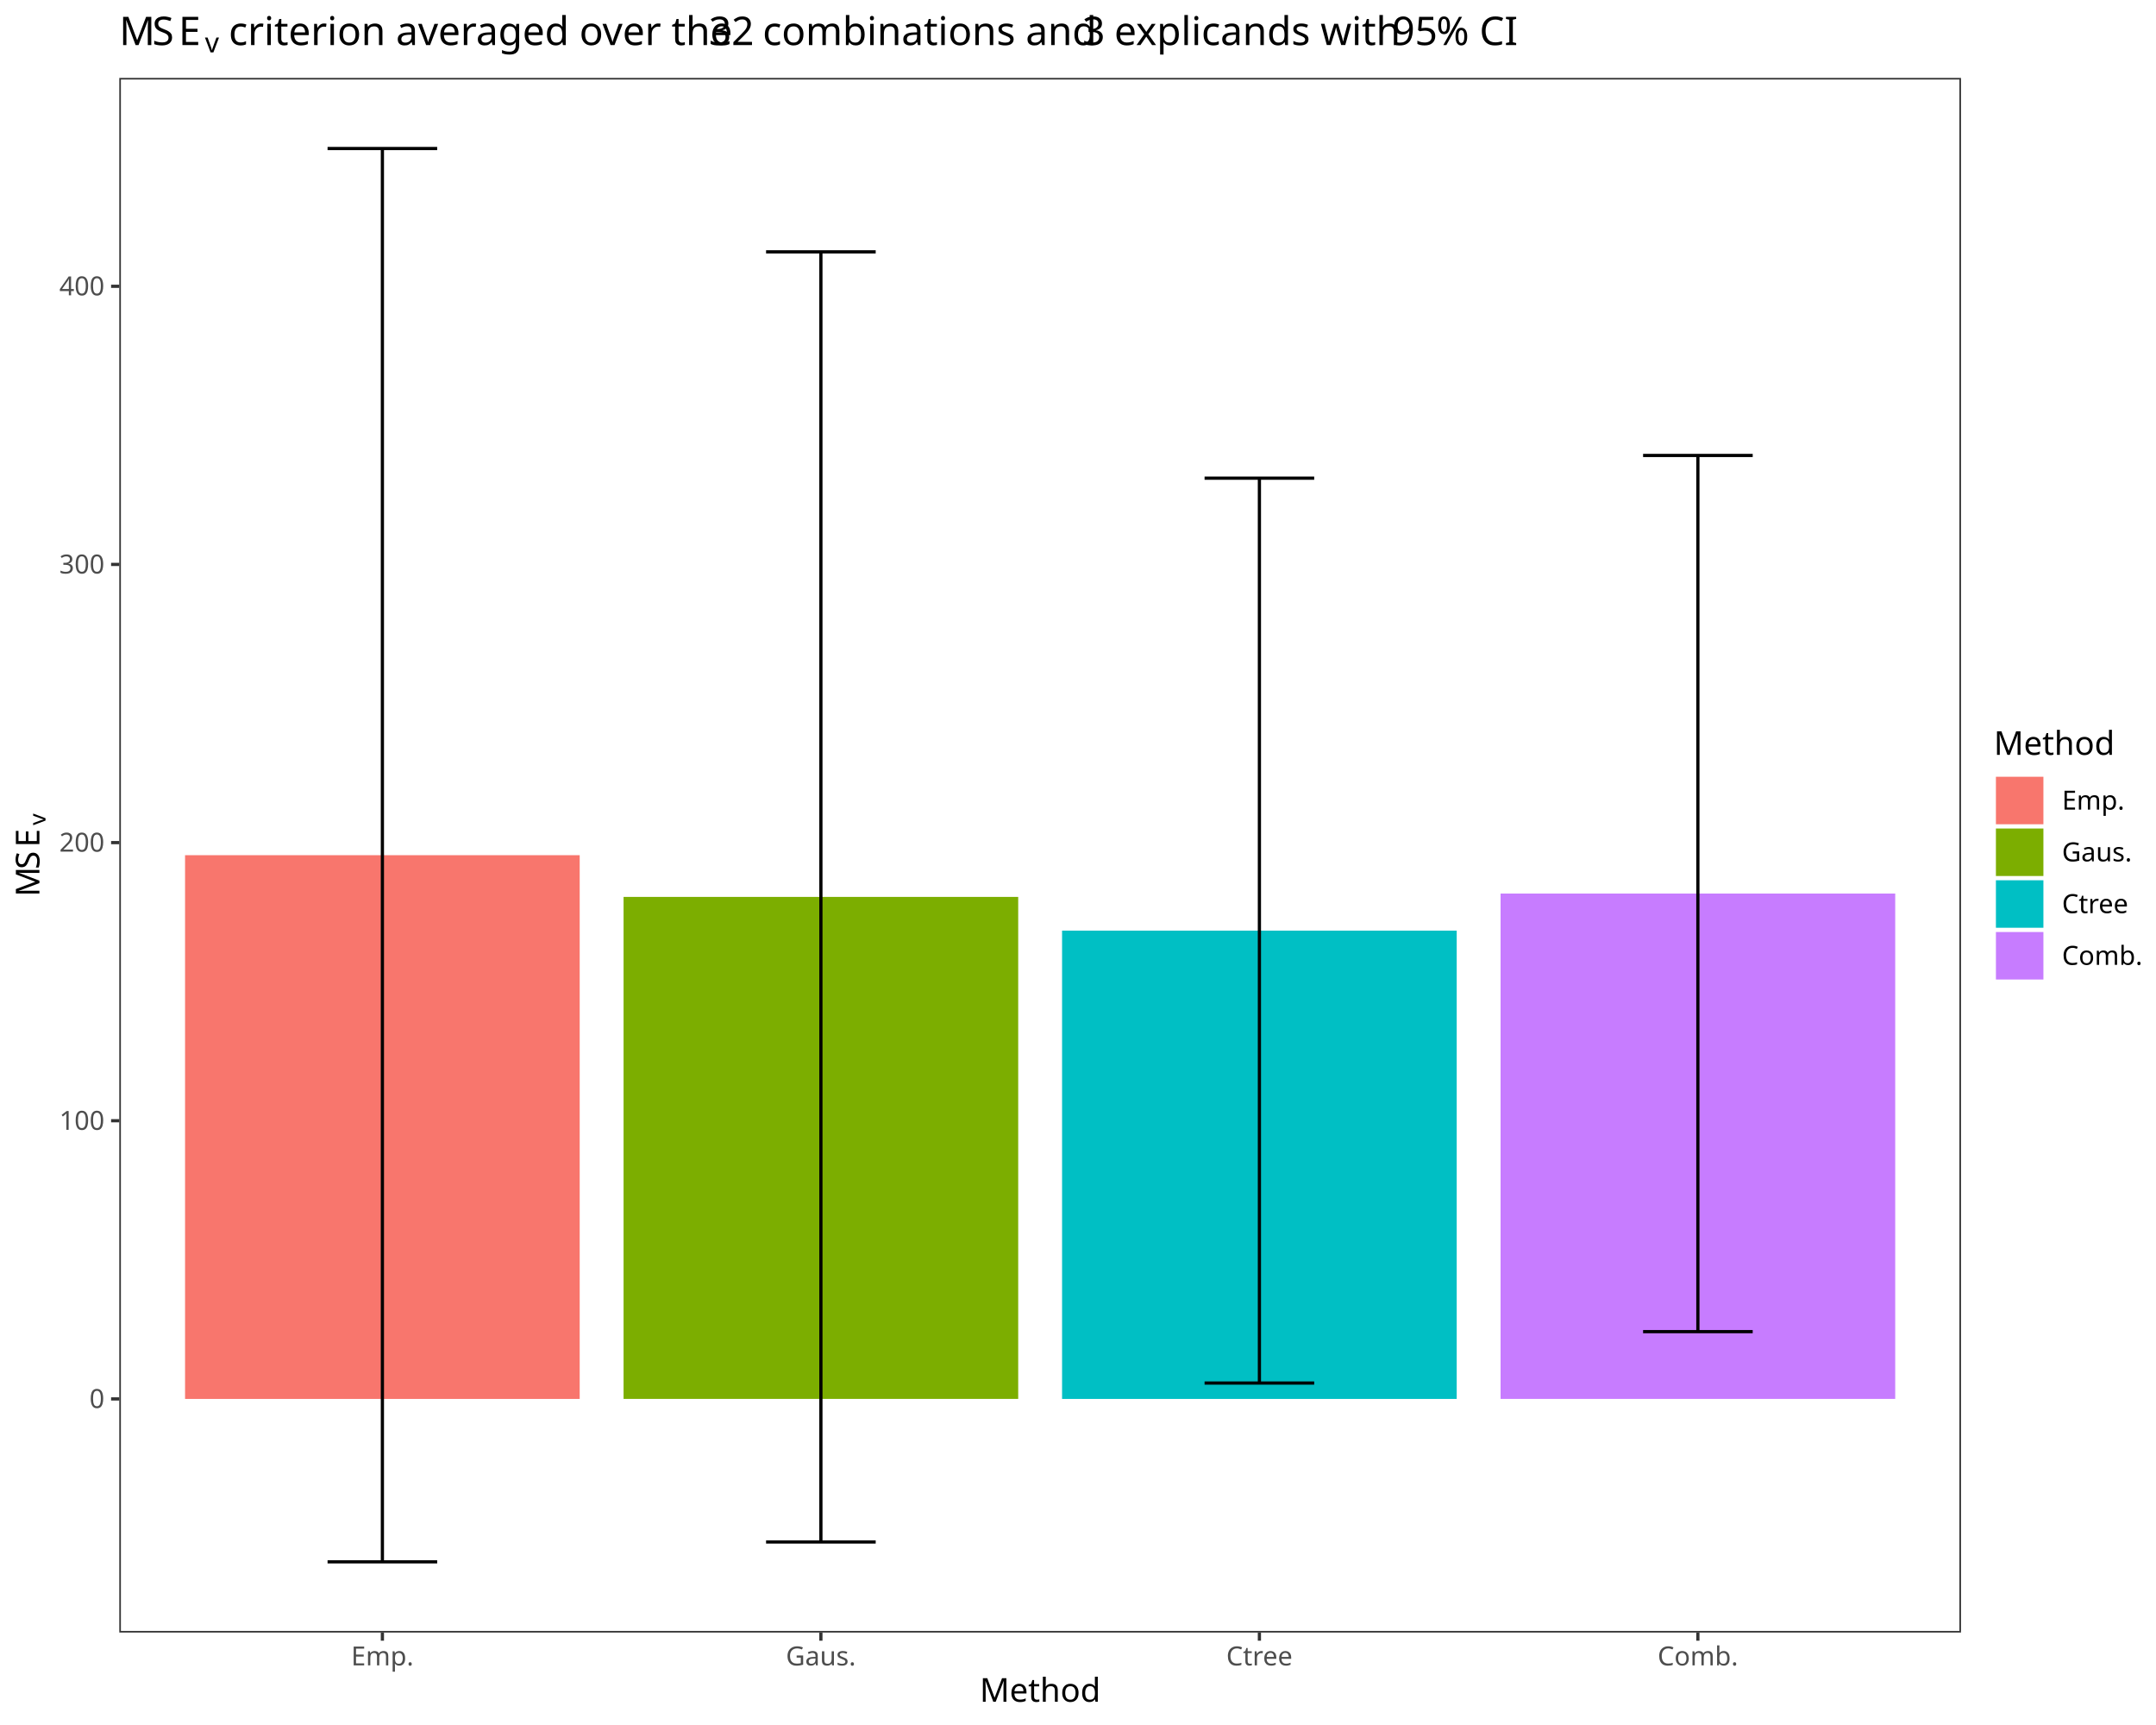
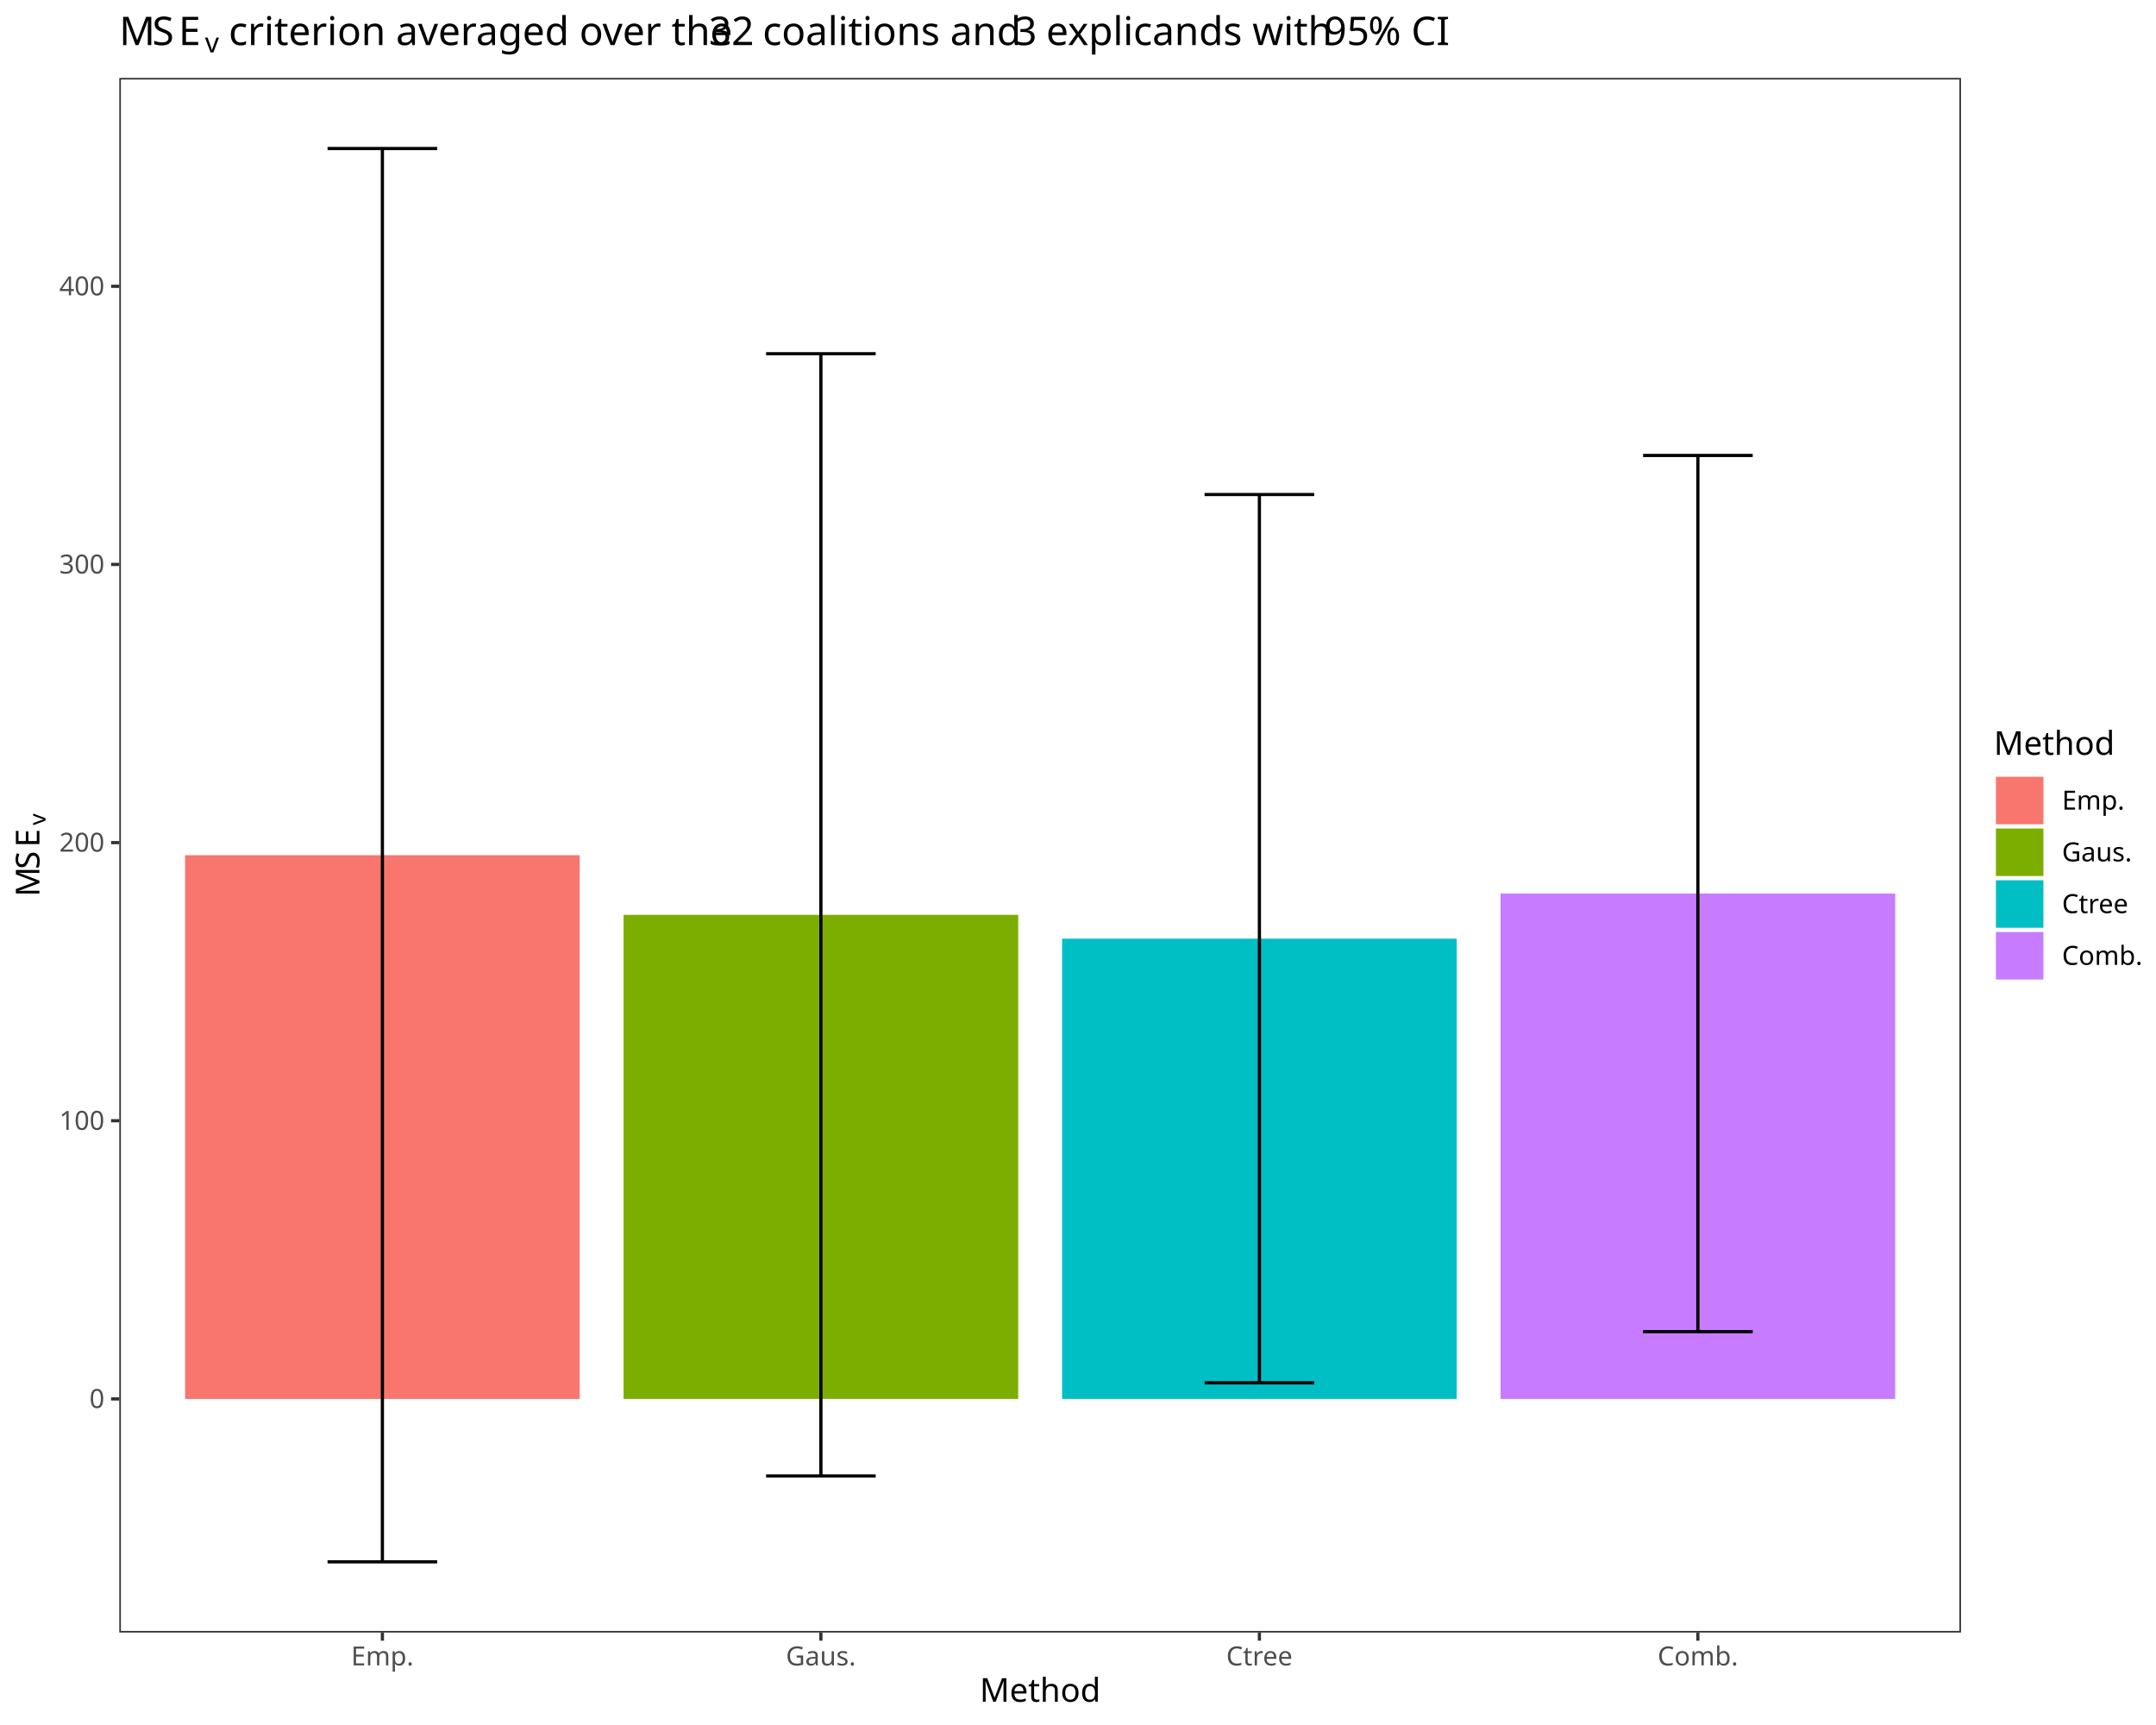
<svg xmlns="http://www.w3.org/2000/svg" class="svglite" data-engine-version="2.0" width="720.00pt" height="576.00pt" viewBox="0 0 720.00 576.00">
  <defs>
    <style type="text/css">
    .svglite line, .svglite polyline, .svglite polygon, .svglite path, .svglite rect, .svglite circle {
      fill: none;
      stroke: #000000;
      stroke-linecap: round;
      stroke-linejoin: round;
      stroke-miterlimit: 10.00;
    }
  </style>
  </defs>
  <rect width="100%" height="100%" style="stroke: none; fill: #FFFFFF;" />
  <defs>
    <clipPath id="cpMC4wMHw3MjAuMDB8MC4wMHw1NzYuMDA=">
      <rect x="0.00" y="0.00" width="720.00" height="576.00" />
    </clipPath>
  </defs>
  <g clip-path="url(#cpMC4wMHw3MjAuMDB8MC4wMHw1NzYuMDA=)">
    <rect x="0.00" y="0.00" width="720.00" height="576.00" style="stroke-width: 1.07; stroke: #FFFFFF; fill: #FFFFFF;" />
  </g>
  <defs>
    <clipPath id="cpMzkuODR8NjU0Ljg4fDI2LjAxfDU0NS4xMQ==">
      <rect x="39.84" y="26.01" width="615.04" height="519.11" />
    </clipPath>
  </defs>
  <g clip-path="url(#cpMzkuODR8NjU0Ljg4fDI2LjAxfDU0NS4xMQ==)">
    <rect x="39.84" y="26.01" width="615.04" height="519.11" style="stroke-width: 1.07; stroke: none; fill: #FFFFFF;" />
    <rect x="61.80" y="285.56" width="131.79" height="181.56" style="stroke-width: 1.07; stroke: none; stroke-linecap: butt; stroke-linejoin: miter; fill: #F8766D;" />
-     <rect x="208.24" y="299.49" width="131.79" height="167.62" style="stroke-width: 1.07; stroke: none; stroke-linecap: butt; stroke-linejoin: miter; fill: #7CAE00;" />
-     <rect x="354.68" y="310.75" width="131.79" height="156.37" style="stroke-width: 1.07; stroke: none; stroke-linecap: butt; stroke-linejoin: miter; fill: #00BFC4;" />
+     <rect x="208.24" y="305.48" width="131.79" height="161.63" style="stroke-width: 1.07; stroke: none; stroke-linecap: butt; stroke-linejoin: miter; fill: #7CAE00;" />
+     <rect x="354.68" y="313.43" width="131.79" height="153.68" style="stroke-width: 1.07; stroke: none; stroke-linecap: butt; stroke-linejoin: miter; fill: #00BFC4;" />
    <rect x="501.12" y="298.37" width="131.79" height="168.74" style="stroke-width: 1.07; stroke: none; stroke-linecap: butt; stroke-linejoin: miter; fill: #C77CFF;" />
    <polyline points="109.39,49.60 146.00,49.60 " style="stroke-width: 1.07; stroke-linecap: butt;" />
    <polyline points="127.70,49.60 127.70,521.52 " style="stroke-width: 1.07; stroke-linecap: butt;" />
    <polyline points="109.39,521.52 146.00,521.52 " style="stroke-width: 1.07; stroke-linecap: butt;" />
-     <polyline points="255.83,84.10 292.44,84.10 " style="stroke-width: 1.07; stroke-linecap: butt;" />
-     <polyline points="274.14,84.10 274.14,514.89 " style="stroke-width: 1.07; stroke-linecap: butt;" />
-     <polyline points="255.83,514.89 292.44,514.89 " style="stroke-width: 1.07; stroke-linecap: butt;" />
-     <polyline points="402.27,159.67 438.88,159.67 " style="stroke-width: 1.07; stroke-linecap: butt;" />
-     <polyline points="420.58,159.67 420.58,461.82 " style="stroke-width: 1.07; stroke-linecap: butt;" />
-     <polyline points="402.27,461.82 438.88,461.82 " style="stroke-width: 1.07; stroke-linecap: butt;" />
+     <polyline points="255.83,118.11 292.44,118.11 " style="stroke-width: 1.07; stroke-linecap: butt;" />
+     <polyline points="274.14,118.11 274.14,492.85 " style="stroke-width: 1.07; stroke-linecap: butt;" />
+     <polyline points="255.83,492.85 292.44,492.85 " style="stroke-width: 1.07; stroke-linecap: butt;" />
+     <polyline points="402.27,165.13 438.88,165.13 " style="stroke-width: 1.07; stroke-linecap: butt;" />
+     <polyline points="420.58,165.13 420.58,461.74 " style="stroke-width: 1.07; stroke-linecap: butt;" />
+     <polyline points="402.27,461.74 438.88,461.74 " style="stroke-width: 1.07; stroke-linecap: butt;" />
    <polyline points="548.71,152.09 585.32,152.09 " style="stroke-width: 1.07; stroke-linecap: butt;" />
    <polyline points="567.01,152.09 567.01,444.66 " style="stroke-width: 1.07; stroke-linecap: butt;" />
    <polyline points="548.71,444.66 585.32,444.66 " style="stroke-width: 1.07; stroke-linecap: butt;" />
    <rect x="39.84" y="26.01" width="615.04" height="519.11" style="stroke-width: 1.07; stroke: #333333;" />
  </g>
  <g clip-path="url(#cpMC4wMHw3MjAuMDB8MC4wMHw1NzYuMDA=)">
    <text x="34.90" y="470.14" text-anchor="end" style="font-size: 8.80px; fill: #4D4D4D; font-family: sans;" textLength="4.89px" lengthAdjust="spacingAndGlyphs">0</text>
    <text x="34.90" y="377.26" text-anchor="end" style="font-size: 8.80px; fill: #4D4D4D; font-family: sans;" textLength="14.68px" lengthAdjust="spacingAndGlyphs">100</text>
    <text x="34.90" y="284.38" text-anchor="end" style="font-size: 8.80px; fill: #4D4D4D; font-family: sans;" textLength="14.68px" lengthAdjust="spacingAndGlyphs">200</text>
    <text x="34.90" y="191.50" text-anchor="end" style="font-size: 8.80px; fill: #4D4D4D; font-family: sans;" textLength="14.68px" lengthAdjust="spacingAndGlyphs">300</text>
    <text x="34.90" y="98.62" text-anchor="end" style="font-size: 8.80px; fill: #4D4D4D; font-family: sans;" textLength="14.68px" lengthAdjust="spacingAndGlyphs">400</text>
    <polyline points="37.10,467.12 39.84,467.12 " style="stroke-width: 1.07; stroke: #333333; stroke-linecap: butt;" />
    <polyline points="37.10,374.23 39.84,374.23 " style="stroke-width: 1.07; stroke: #333333; stroke-linecap: butt;" />
    <polyline points="37.10,281.35 39.84,281.35 " style="stroke-width: 1.07; stroke: #333333; stroke-linecap: butt;" />
    <polyline points="37.10,188.47 39.84,188.47 " style="stroke-width: 1.07; stroke: #333333; stroke-linecap: butt;" />
    <polyline points="37.10,95.59 39.84,95.59 " style="stroke-width: 1.07; stroke: #333333; stroke-linecap: butt;" />
    <polyline points="127.70,547.85 127.70,545.11 " style="stroke-width: 1.07; stroke: #333333; stroke-linecap: butt;" />
    <polyline points="274.14,547.85 274.14,545.11 " style="stroke-width: 1.07; stroke: #333333; stroke-linecap: butt;" />
    <polyline points="420.58,547.85 420.58,545.11 " style="stroke-width: 1.07; stroke: #333333; stroke-linecap: butt;" />
    <polyline points="567.01,547.85 567.01,545.11 " style="stroke-width: 1.07; stroke: #333333; stroke-linecap: butt;" />
    <text x="127.70" y="556.10" text-anchor="middle" style="font-size: 8.80px; fill: #4D4D4D; font-family: sans;" textLength="20.54px" lengthAdjust="spacingAndGlyphs">Emp.</text>
    <text x="274.14" y="556.10" text-anchor="middle" style="font-size: 8.80px; fill: #4D4D4D; font-family: sans;" textLength="23.49px" lengthAdjust="spacingAndGlyphs">Gaus.</text>
    <text x="420.58" y="556.10" text-anchor="middle" style="font-size: 8.80px; fill: #4D4D4D; font-family: sans;" textLength="21.52px" lengthAdjust="spacingAndGlyphs">Ctree</text>
    <text x="567.01" y="556.10" text-anchor="middle" style="font-size: 8.80px; fill: #4D4D4D; font-family: sans;" textLength="25.92px" lengthAdjust="spacingAndGlyphs">Comb.</text>
    <text x="347.36" y="568.24" text-anchor="middle" style="font-size: 11.00px; font-family: sans;" textLength="36.70px" lengthAdjust="spacingAndGlyphs">Method</text>
    <text transform="translate(13.16,299.41) rotate(-90)" style="font-size: 11.00px; font-family: sans;" textLength="9.17px" lengthAdjust="spacingAndGlyphs">M</text>
    <text transform="translate(13.16,290.24) rotate(-90)" style="font-size: 11.00px; font-family: sans;" textLength="7.34px" lengthAdjust="spacingAndGlyphs">S</text>
    <text transform="translate(13.16,282.90) rotate(-90)" style="font-size: 11.00px; font-family: sans;" textLength="7.34px" lengthAdjust="spacingAndGlyphs">E</text>
    <text transform="translate(15.20,275.56) rotate(-90)" style="font-size: 7.70px; font-family: sans;" textLength="3.85px" lengthAdjust="spacingAndGlyphs">v</text>
    <rect x="665.84" y="243.33" width="48.68" height="84.45" style="stroke-width: 1.07; stroke: none; fill: #FFFFFF;" />
    <text x="665.84" y="252.05" style="font-size: 11.00px; font-family: sans;" textLength="36.70px" lengthAdjust="spacingAndGlyphs">Method</text>
    <rect x="665.84" y="258.67" width="17.28" height="17.28" style="stroke-width: 1.07; stroke: none; fill: #FFFFFF;" />
    <rect x="666.54" y="259.37" width="15.86" height="15.86" style="stroke-width: 1.07; stroke: none; stroke-linecap: butt; stroke-linejoin: miter; fill: #F8766D;" />
    <rect x="665.84" y="275.95" width="17.28" height="17.28" style="stroke-width: 1.07; stroke: none; fill: #FFFFFF;" />
    <rect x="666.54" y="276.65" width="15.86" height="15.86" style="stroke-width: 1.07; stroke: none; stroke-linecap: butt; stroke-linejoin: miter; fill: #7CAE00;" />
    <rect x="665.84" y="293.23" width="17.28" height="17.28" style="stroke-width: 1.07; stroke: none; fill: #FFFFFF;" />
    <rect x="666.54" y="293.93" width="15.86" height="15.86" style="stroke-width: 1.07; stroke: none; stroke-linecap: butt; stroke-linejoin: miter; fill: #00BFC4;" />
    <rect x="665.84" y="310.51" width="17.28" height="17.28" style="stroke-width: 1.07; stroke: none; fill: #FFFFFF;" />
    <rect x="666.54" y="311.21" width="15.86" height="15.86" style="stroke-width: 1.07; stroke: none; stroke-linecap: butt; stroke-linejoin: miter; fill: #C77CFF;" />
    <text x="688.60" y="270.33" style="font-size: 8.80px; font-family: sans;" textLength="20.54px" lengthAdjust="spacingAndGlyphs">Emp.</text>
    <text x="688.60" y="287.61" style="font-size: 8.80px; font-family: sans;" textLength="23.49px" lengthAdjust="spacingAndGlyphs">Gaus.</text>
    <text x="688.60" y="304.89" style="font-size: 8.80px; font-family: sans;" textLength="21.52px" lengthAdjust="spacingAndGlyphs">Ctree</text>
    <text x="688.60" y="322.17" style="font-size: 8.80px; font-family: sans;" textLength="25.92px" lengthAdjust="spacingAndGlyphs">Comb.</text>
    <text x="39.84" y="15.05" style="font-size: 13.20px; font-family: sans;" textLength="11.00px" lengthAdjust="spacingAndGlyphs">M</text>
    <text x="50.84" y="15.05" style="font-size: 13.20px; font-family: sans;" textLength="8.81px" lengthAdjust="spacingAndGlyphs">S</text>
    <text x="59.64" y="15.05" style="font-size: 13.20px; font-family: sans;" textLength="8.81px" lengthAdjust="spacingAndGlyphs">E</text>
    <text x="68.45" y="17.49" style="font-size: 9.24px; font-family: sans;" textLength="4.62px" lengthAdjust="spacingAndGlyphs">v</text>
    <text x="73.07" y="15.05" style="font-size: 13.20px; font-family: sans;" textLength="3.30px" lengthAdjust="spacingAndGlyphs"> </text>
    <text x="76.38" y="15.05" style="font-size: 13.20px; font-family: sans;" textLength="157.04px" lengthAdjust="spacingAndGlyphs">criterion averaged over the</text>
    <text x="233.41" y="15.05" style="font-size: 13.20px; font-family: sans;" textLength="3.30px" lengthAdjust="spacingAndGlyphs"> </text>
    <text x="236.72" y="15.05" style="font-size: 13.20px; font-family: sans;" textLength="14.68px" lengthAdjust="spacingAndGlyphs">32</text>
    <text x="251.40" y="15.05" style="font-size: 13.20px; font-family: sans;" textLength="3.30px" lengthAdjust="spacingAndGlyphs"> </text>
-     <text x="254.70" y="15.05" style="font-size: 13.20px; font-family: sans;" textLength="103.48px" lengthAdjust="spacingAndGlyphs">combinations and</text>
-     <text x="358.19" y="15.05" style="font-size: 13.20px; font-family: sans;" textLength="3.30px" lengthAdjust="spacingAndGlyphs"> </text>
-     <text x="361.49" y="15.05" style="font-size: 13.20px; font-family: sans;" textLength="7.34px" lengthAdjust="spacingAndGlyphs">3</text>
-     <text x="368.83" y="15.05" style="font-size: 13.20px; font-family: sans;" textLength="3.30px" lengthAdjust="spacingAndGlyphs"> </text>
-     <text x="372.13" y="15.05" style="font-size: 13.20px; font-family: sans;" textLength="89.53px" lengthAdjust="spacingAndGlyphs">explicands with</text>
-     <text x="461.66" y="15.05" style="font-size: 13.20px; font-family: sans;" textLength="3.30px" lengthAdjust="spacingAndGlyphs"> </text>
-     <text x="464.96" y="15.05" style="font-size: 13.20px; font-family: sans;" textLength="14.68px" lengthAdjust="spacingAndGlyphs">95</text>
-     <text x="479.65" y="15.05" style="font-size: 13.20px; font-family: sans;" textLength="28.61px" lengthAdjust="spacingAndGlyphs">% CI</text>
+     <text x="254.70" y="15.05" style="font-size: 13.20px; font-family: sans;" textLength="80.73px" lengthAdjust="spacingAndGlyphs">coalitions and</text>
+     <text x="335.43" y="15.05" style="font-size: 13.20px; font-family: sans;" textLength="3.30px" lengthAdjust="spacingAndGlyphs"> </text>
+     <text x="338.73" y="15.05" style="font-size: 13.20px; font-family: sans;" textLength="7.34px" lengthAdjust="spacingAndGlyphs">3</text>
+     <text x="346.08" y="15.05" style="font-size: 13.20px; font-family: sans;" textLength="3.30px" lengthAdjust="spacingAndGlyphs"> </text>
+     <text x="349.38" y="15.05" style="font-size: 13.20px; font-family: sans;" textLength="89.53px" lengthAdjust="spacingAndGlyphs">explicands with</text>
+     <text x="438.91" y="15.05" style="font-size: 13.20px; font-family: sans;" textLength="3.30px" lengthAdjust="spacingAndGlyphs"> </text>
+     <text x="442.21" y="15.05" style="font-size: 13.20px; font-family: sans;" textLength="14.68px" lengthAdjust="spacingAndGlyphs">95</text>
+     <text x="456.89" y="15.05" style="font-size: 13.20px; font-family: sans;" textLength="28.61px" lengthAdjust="spacingAndGlyphs">% CI</text>
  </g>
</svg>
